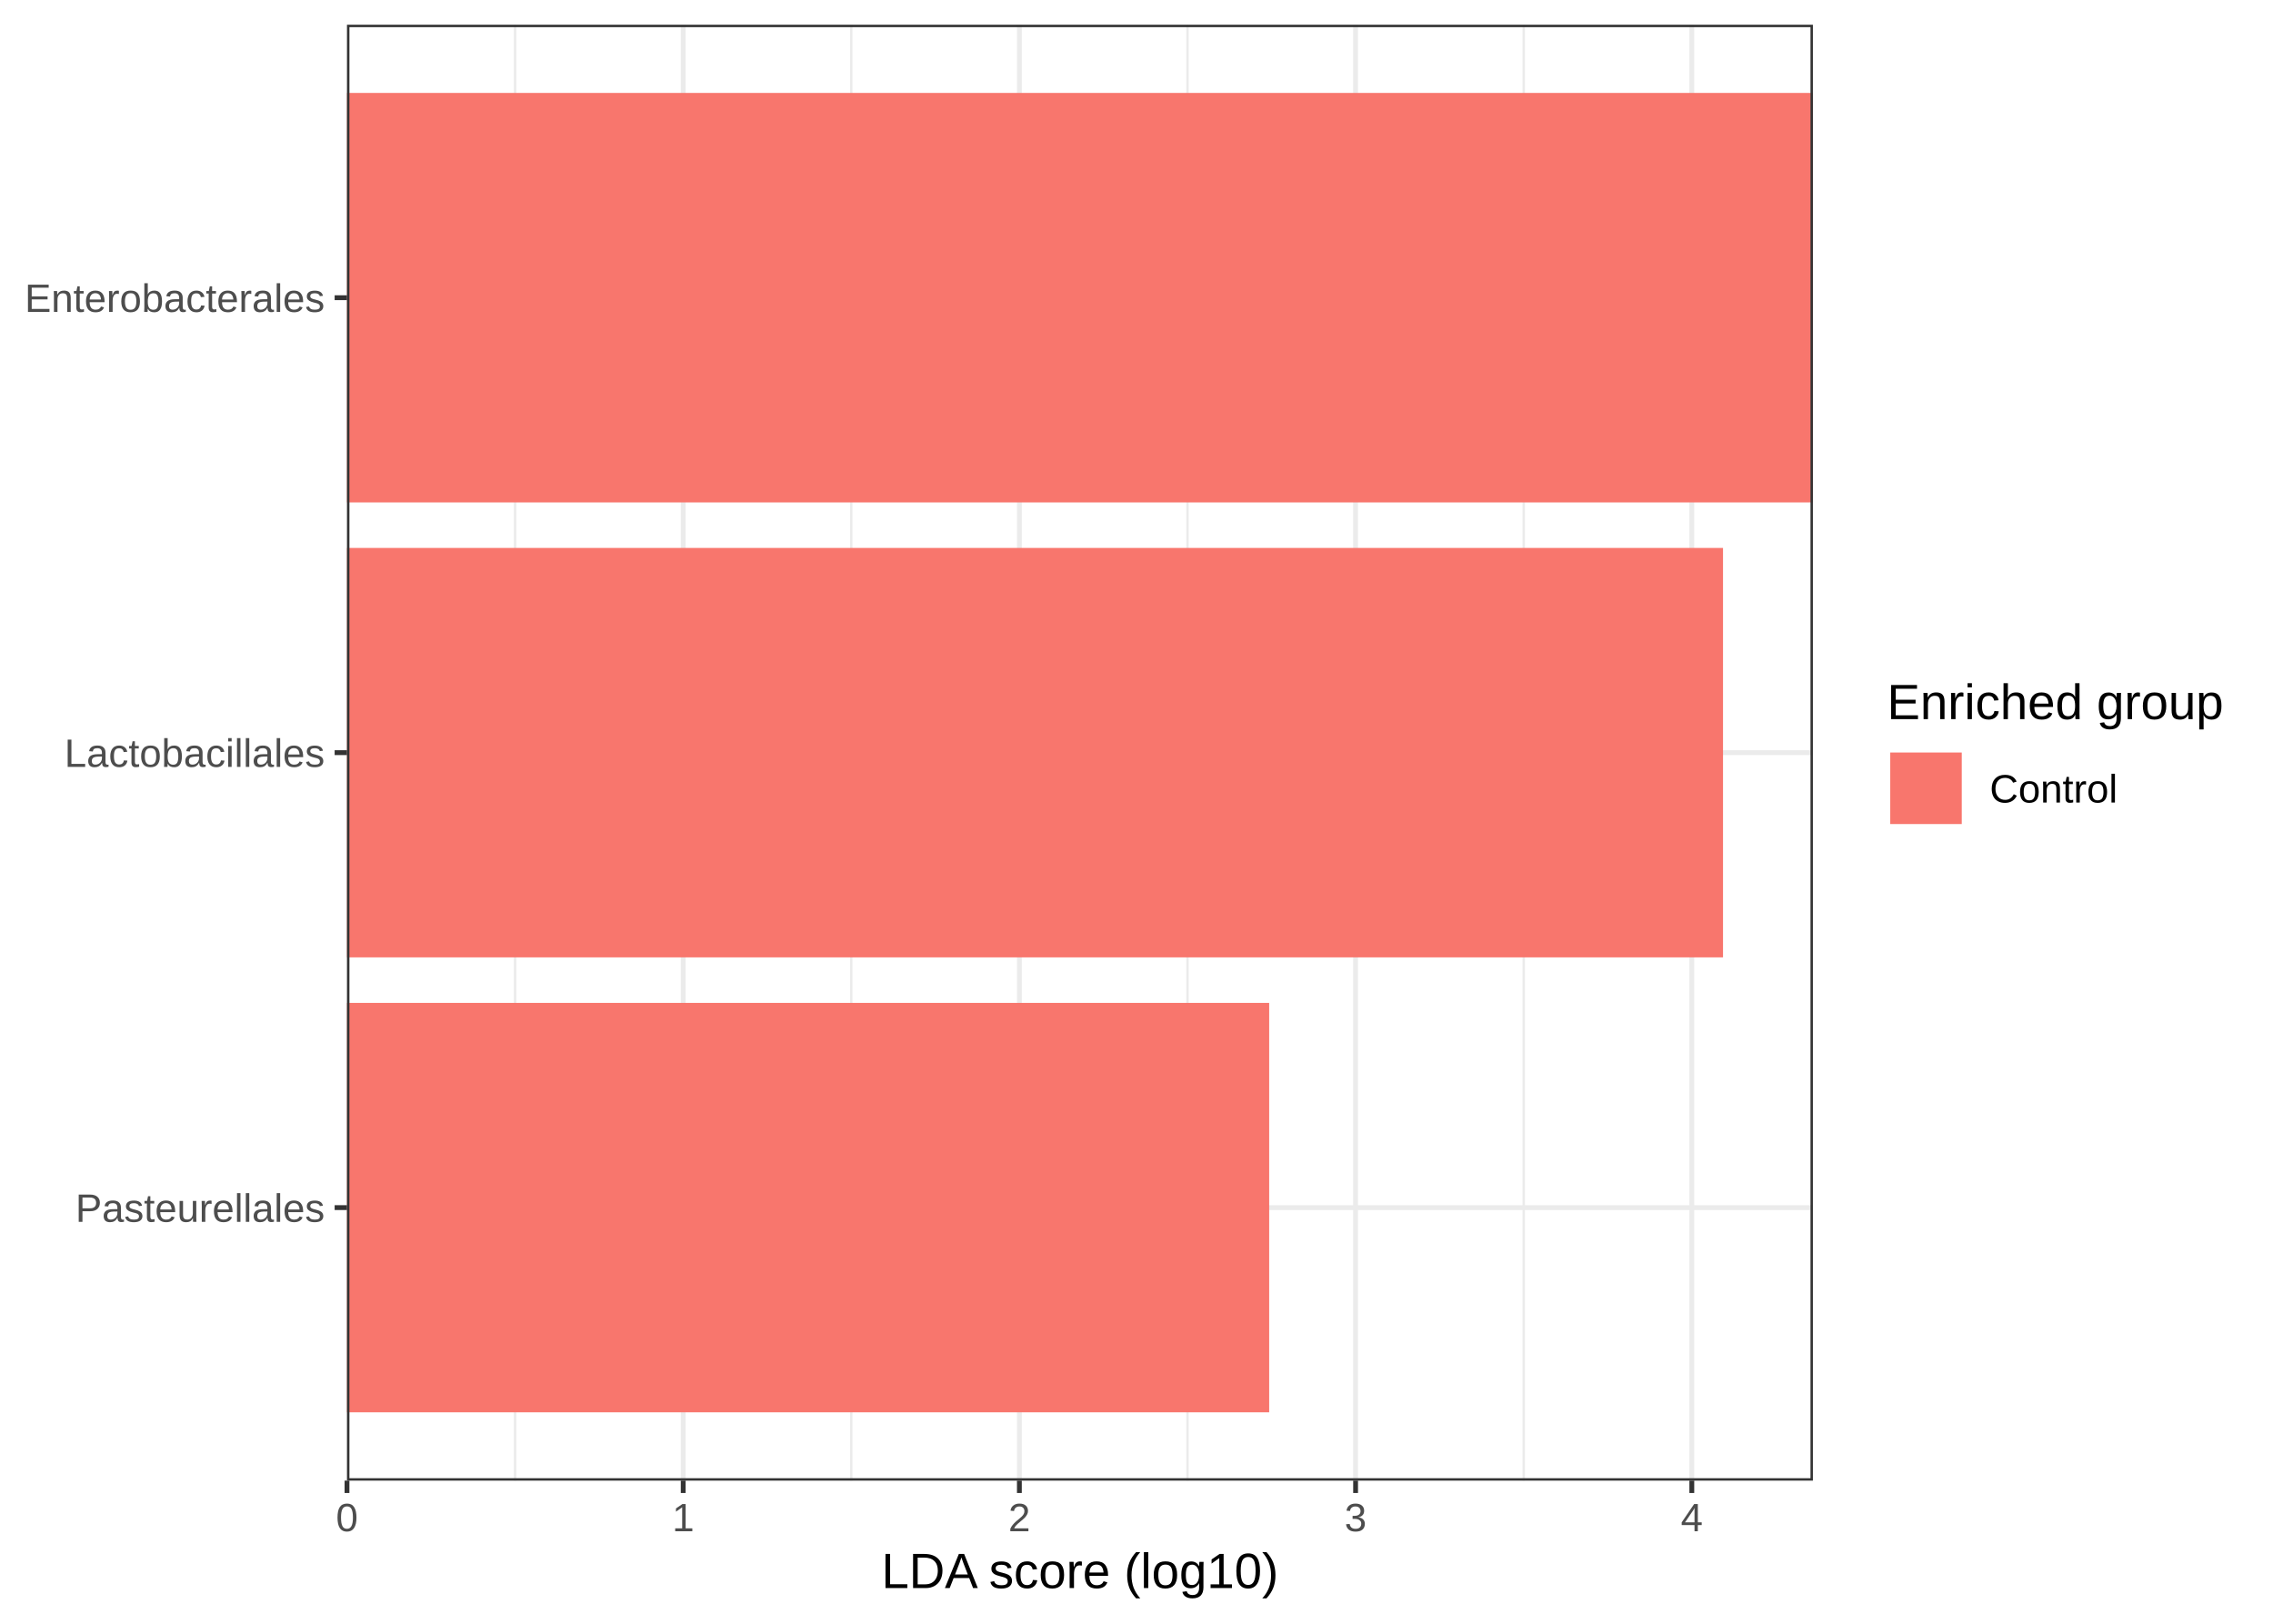
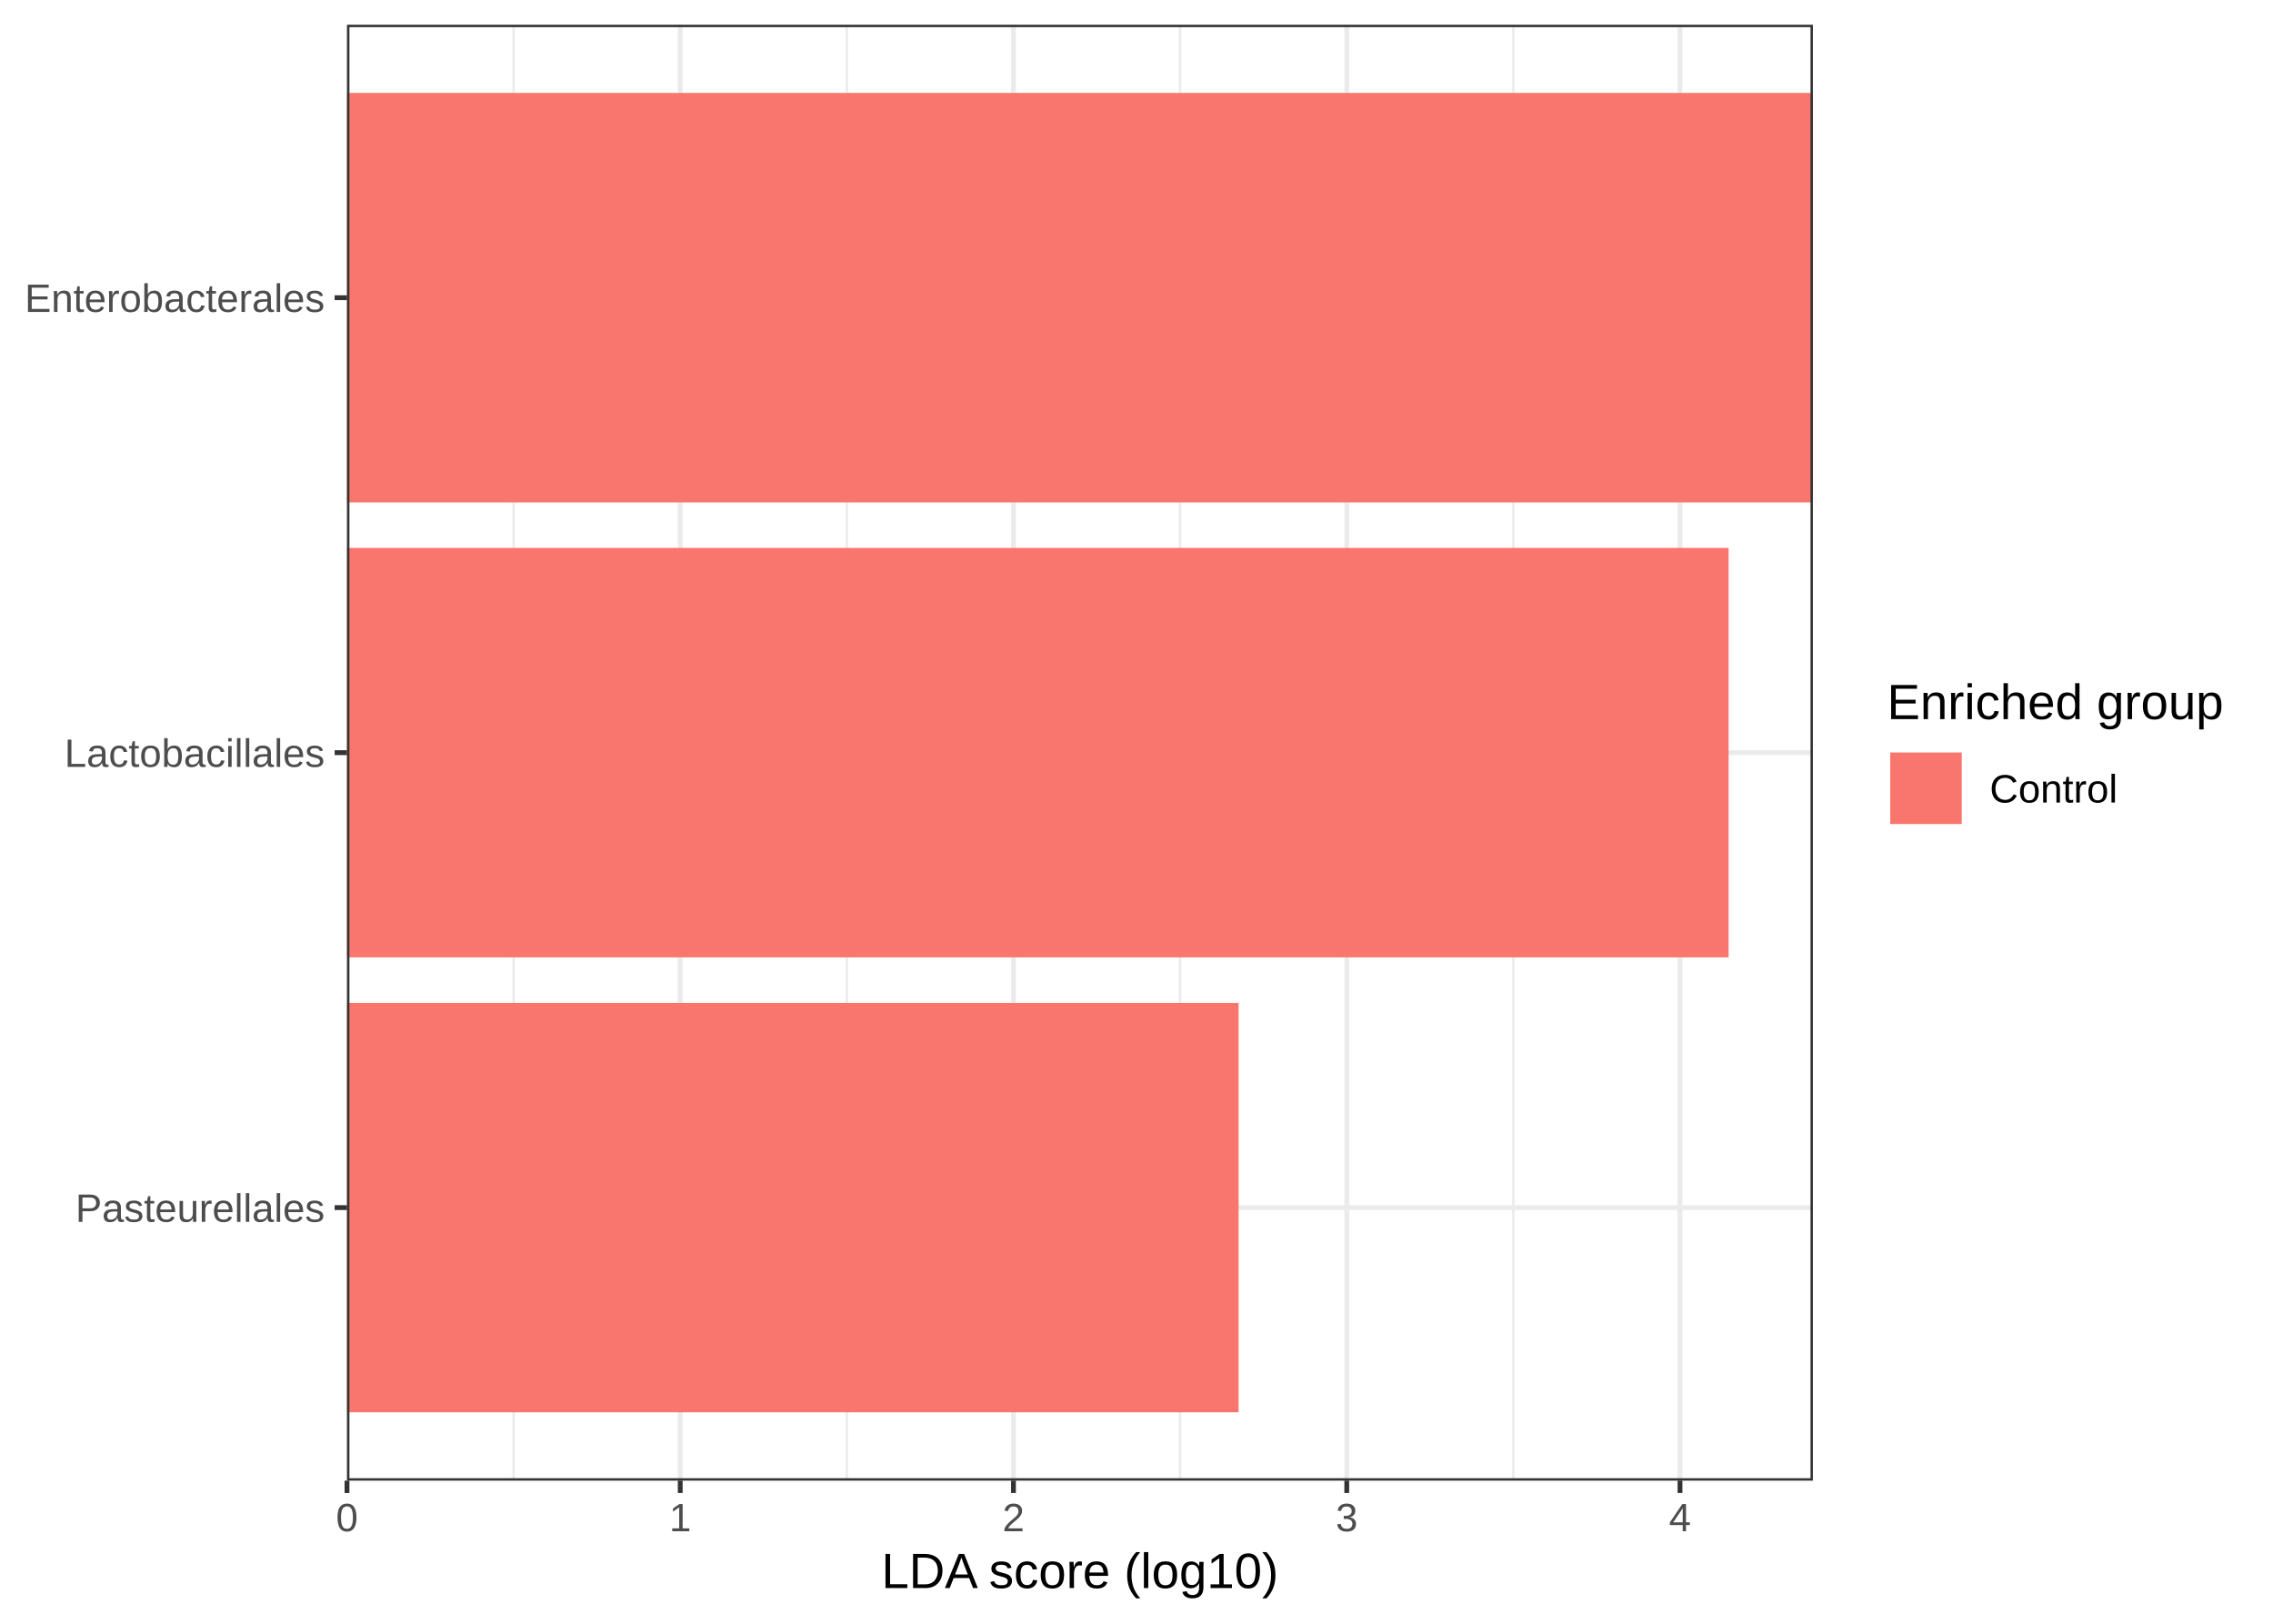
<svg xmlns="http://www.w3.org/2000/svg" class="svglite" width="504.00pt" height="360.00pt" viewBox="0 0 504.00 360.00">
  <defs>
    <style type="text/css">
    .svglite line, .svglite polyline, .svglite polygon, .svglite path, .svglite rect, .svglite circle {
      fill: none;
      stroke: #000000;
      stroke-linecap: round;
      stroke-linejoin: round;
      stroke-miterlimit: 10.00;
    }
    .svglite text {
      white-space: pre;
    }
  </style>
  </defs>
  <rect width="100%" height="100%" style="stroke: none; fill: #FFFFFF;" />
  <defs>
    <clipPath id="cpMC4wMHw1MDQuMDB8MC4wMHwzNjAuMDA=">
      <rect x="0.00" y="0.00" width="504.00" height="360.00" />
    </clipPath>
  </defs>
  <g clip-path="url(#cpMC4wMHw1MDQuMDB8MC4wMHwzNjAuMDA=)">
    <rect x="0.00" y="0.00" width="504.00" height="360.00" style="stroke-width: 1.07; stroke: #FFFFFF; fill: #FFFFFF;" />
  </g>
  <defs>
    <clipPath id="cpNzYuOTR8NDAxLjk4fDUuNDh8MzI4LjI3">
      <rect x="76.94" y="5.48" width="325.04" height="322.79" />
    </clipPath>
  </defs>
  <g clip-path="url(#cpNzYuOTR8NDAxLjk4fDUuNDh8MzI4LjI3)">
    <rect x="76.94" y="5.48" width="325.04" height="322.79" style="stroke-width: 1.07; stroke: none; fill: #FFFFFF;" />
-     <polyline points="114.21,328.27 114.21,5.48 " style="stroke-width: 0.53; stroke: #EBEBEB; stroke-linecap: butt;" />
-     <polyline points="188.76,328.27 188.76,5.48 " style="stroke-width: 0.53; stroke: #EBEBEB; stroke-linecap: butt;" />
-     <polyline points="263.31,328.27 263.31,5.48 " style="stroke-width: 0.53; stroke: #EBEBEB; stroke-linecap: butt;" />
-     <polyline points="337.86,328.27 337.86,5.48 " style="stroke-width: 0.53; stroke: #EBEBEB; stroke-linecap: butt;" />
+     <polyline points="113.89,328.27 113.89,5.48 " style="stroke-width: 0.53; stroke: #EBEBEB; stroke-linecap: butt;" />
+     <polyline points="187.78,328.27 187.78,5.48 " style="stroke-width: 0.53; stroke: #EBEBEB; stroke-linecap: butt;" />
+     <polyline points="261.67,328.27 261.67,5.48 " style="stroke-width: 0.53; stroke: #EBEBEB; stroke-linecap: butt;" />
+     <polyline points="335.56,328.27 335.56,5.48 " style="stroke-width: 0.53; stroke: #EBEBEB; stroke-linecap: butt;" />
    <polyline points="76.94,267.74 401.98,267.74 " style="stroke-width: 1.07; stroke: #EBEBEB; stroke-linecap: butt;" />
    <polyline points="76.94,166.87 401.98,166.87 " style="stroke-width: 1.07; stroke: #EBEBEB; stroke-linecap: butt;" />
    <polyline points="76.94,66.00 401.98,66.00 " style="stroke-width: 1.07; stroke: #EBEBEB; stroke-linecap: butt;" />
    <polyline points="76.94,328.27 76.94,5.48 " style="stroke-width: 1.07; stroke: #EBEBEB; stroke-linecap: butt;" />
-     <polyline points="151.49,328.27 151.49,5.48 " style="stroke-width: 1.07; stroke: #EBEBEB; stroke-linecap: butt;" />
-     <polyline points="226.03,328.27 226.03,5.48 " style="stroke-width: 1.07; stroke: #EBEBEB; stroke-linecap: butt;" />
-     <polyline points="300.58,328.27 300.58,5.48 " style="stroke-width: 1.07; stroke: #EBEBEB; stroke-linecap: butt;" />
-     <polyline points="375.13,328.27 375.13,5.48 " style="stroke-width: 1.07; stroke: #EBEBEB; stroke-linecap: butt;" />
-     <rect x="76.94" y="222.35" width="204.48" height="90.78" style="stroke-width: 1.07; stroke: none; stroke-linecap: square; stroke-linejoin: miter; fill: #F8766D;" />
-     <rect x="76.94" y="121.48" width="305.11" height="90.78" style="stroke-width: 1.07; stroke: none; stroke-linecap: square; stroke-linejoin: miter; fill: #F8766D;" />
+     <polyline points="150.83,328.27 150.83,5.48 " style="stroke-width: 1.07; stroke: #EBEBEB; stroke-linecap: butt;" />
+     <polyline points="224.72,328.27 224.72,5.48 " style="stroke-width: 1.07; stroke: #EBEBEB; stroke-linecap: butt;" />
+     <polyline points="298.62,328.27 298.62,5.48 " style="stroke-width: 1.07; stroke: #EBEBEB; stroke-linecap: butt;" />
+     <polyline points="372.51,328.27 372.51,5.48 " style="stroke-width: 1.07; stroke: #EBEBEB; stroke-linecap: butt;" />
+     <rect x="76.94" y="222.35" width="197.70" height="90.78" style="stroke-width: 1.07; stroke: none; stroke-linecap: square; stroke-linejoin: miter; fill: #F8766D;" />
+     <rect x="76.94" y="121.48" width="306.35" height="90.78" style="stroke-width: 1.07; stroke: none; stroke-linecap: square; stroke-linejoin: miter; fill: #F8766D;" />
    <rect x="76.94" y="20.61" width="325.04" height="90.78" style="stroke-width: 1.07; stroke: none; stroke-linecap: square; stroke-linejoin: miter; fill: #F8766D;" />
    <rect x="76.94" y="5.48" width="325.04" height="322.79" style="stroke-width: 1.07; stroke: #333333;" />
  </g>
  <g clip-path="url(#cpMC4wMHw1MDQuMDB8MC4wMHwzNjAuMDA=)">
    <text x="72.01" y="270.90" text-anchor="end" style="font-size: 8.80px;fill: #4D4D4D; font-family: &quot;Arial&quot;;" textLength="55.27px" lengthAdjust="spacingAndGlyphs">Pasteurellales</text>
    <text x="72.01" y="170.03" text-anchor="end" style="font-size: 8.80px;fill: #4D4D4D; font-family: &quot;Arial&quot;;" textLength="57.72px" lengthAdjust="spacingAndGlyphs">Lactobacillales</text>
    <text x="72.01" y="69.16" text-anchor="end" style="font-size: 8.80px;fill: #4D4D4D; font-family: &quot;Arial&quot;;" textLength="66.53px" lengthAdjust="spacingAndGlyphs">Enterobacterales</text>
    <polyline points="74.20,267.74 76.94,267.74 " style="stroke-width: 1.07; stroke: #333333; stroke-linecap: butt;" />
    <polyline points="74.20,166.87 76.94,166.87 " style="stroke-width: 1.07; stroke: #333333; stroke-linecap: butt;" />
    <polyline points="74.20,66.00 76.94,66.00 " style="stroke-width: 1.07; stroke: #333333; stroke-linecap: butt;" />
    <polyline points="76.94,331.01 76.94,328.27 " style="stroke-width: 1.07; stroke: #333333; stroke-linecap: butt;" />
-     <polyline points="151.49,331.01 151.49,328.27 " style="stroke-width: 1.07; stroke: #333333; stroke-linecap: butt;" />
-     <polyline points="226.03,331.01 226.03,328.27 " style="stroke-width: 1.07; stroke: #333333; stroke-linecap: butt;" />
-     <polyline points="300.58,331.01 300.58,328.27 " style="stroke-width: 1.07; stroke: #333333; stroke-linecap: butt;" />
-     <polyline points="375.13,331.01 375.13,328.27 " style="stroke-width: 1.07; stroke: #333333; stroke-linecap: butt;" />
+     <polyline points="150.83,331.01 150.83,328.27 " style="stroke-width: 1.07; stroke: #333333; stroke-linecap: butt;" />
+     <polyline points="224.72,331.01 224.72,328.27 " style="stroke-width: 1.07; stroke: #333333; stroke-linecap: butt;" />
+     <polyline points="298.62,331.01 298.62,328.27 " style="stroke-width: 1.07; stroke: #333333; stroke-linecap: butt;" />
+     <polyline points="372.51,331.01 372.51,328.27 " style="stroke-width: 1.07; stroke: #333333; stroke-linecap: butt;" />
    <text x="76.94" y="339.50" text-anchor="middle" style="font-size: 8.80px;fill: #4D4D4D; font-family: &quot;Arial&quot;;" textLength="4.90px" lengthAdjust="spacingAndGlyphs">0</text>
-     <text x="151.49" y="339.50" text-anchor="middle" style="font-size: 8.80px;fill: #4D4D4D; font-family: &quot;Arial&quot;;" textLength="4.90px" lengthAdjust="spacingAndGlyphs">1</text>
-     <text x="226.03" y="339.50" text-anchor="middle" style="font-size: 8.80px;fill: #4D4D4D; font-family: &quot;Arial&quot;;" textLength="4.90px" lengthAdjust="spacingAndGlyphs">2</text>
-     <text x="300.58" y="339.50" text-anchor="middle" style="font-size: 8.80px;fill: #4D4D4D; font-family: &quot;Arial&quot;;" textLength="4.90px" lengthAdjust="spacingAndGlyphs">3</text>
-     <text x="375.13" y="339.50" text-anchor="middle" style="font-size: 8.80px;fill: #4D4D4D; font-family: &quot;Arial&quot;;" textLength="4.90px" lengthAdjust="spacingAndGlyphs">4</text>
+     <text x="150.83" y="339.50" text-anchor="middle" style="font-size: 8.80px;fill: #4D4D4D; font-family: &quot;Arial&quot;;" textLength="4.90px" lengthAdjust="spacingAndGlyphs">1</text>
+     <text x="224.72" y="339.50" text-anchor="middle" style="font-size: 8.80px;fill: #4D4D4D; font-family: &quot;Arial&quot;;" textLength="4.90px" lengthAdjust="spacingAndGlyphs">2</text>
+     <text x="298.62" y="339.50" text-anchor="middle" style="font-size: 8.80px;fill: #4D4D4D; font-family: &quot;Arial&quot;;" textLength="4.90px" lengthAdjust="spacingAndGlyphs">3</text>
+     <text x="372.51" y="339.50" text-anchor="middle" style="font-size: 8.80px;fill: #4D4D4D; font-family: &quot;Arial&quot;;" textLength="4.90px" lengthAdjust="spacingAndGlyphs">4</text>
    <text x="239.46" y="352.09" text-anchor="middle" style="font-size: 11.00px; font-family: &quot;Arial&quot;;" textLength="88.66px" lengthAdjust="spacingAndGlyphs">LDA score (log10)</text>
    <rect x="412.94" y="144.85" width="85.58" height="44.04" style="stroke-width: 1.07; stroke: none; fill: #FFFFFF;" />
    <text x="418.42" y="159.44" style="font-size: 11.00px; font-family: &quot;Arial&quot;;" textLength="74.62px" lengthAdjust="spacingAndGlyphs">Enriched group</text>
    <rect x="418.42" y="166.13" width="17.28" height="17.28" style="stroke-width: 1.07; stroke: none; fill: #FFFFFF;" />
    <rect x="419.13" y="166.84" width="15.86" height="15.86" style="stroke-width: 1.07; stroke: none; stroke-linecap: square; stroke-linejoin: miter; fill: #F8766D;" />
    <text x="441.18" y="177.93" style="font-size: 8.80px; font-family: &quot;Arial&quot;;" textLength="28.36px" lengthAdjust="spacingAndGlyphs">Control</text>
  </g>
</svg>
